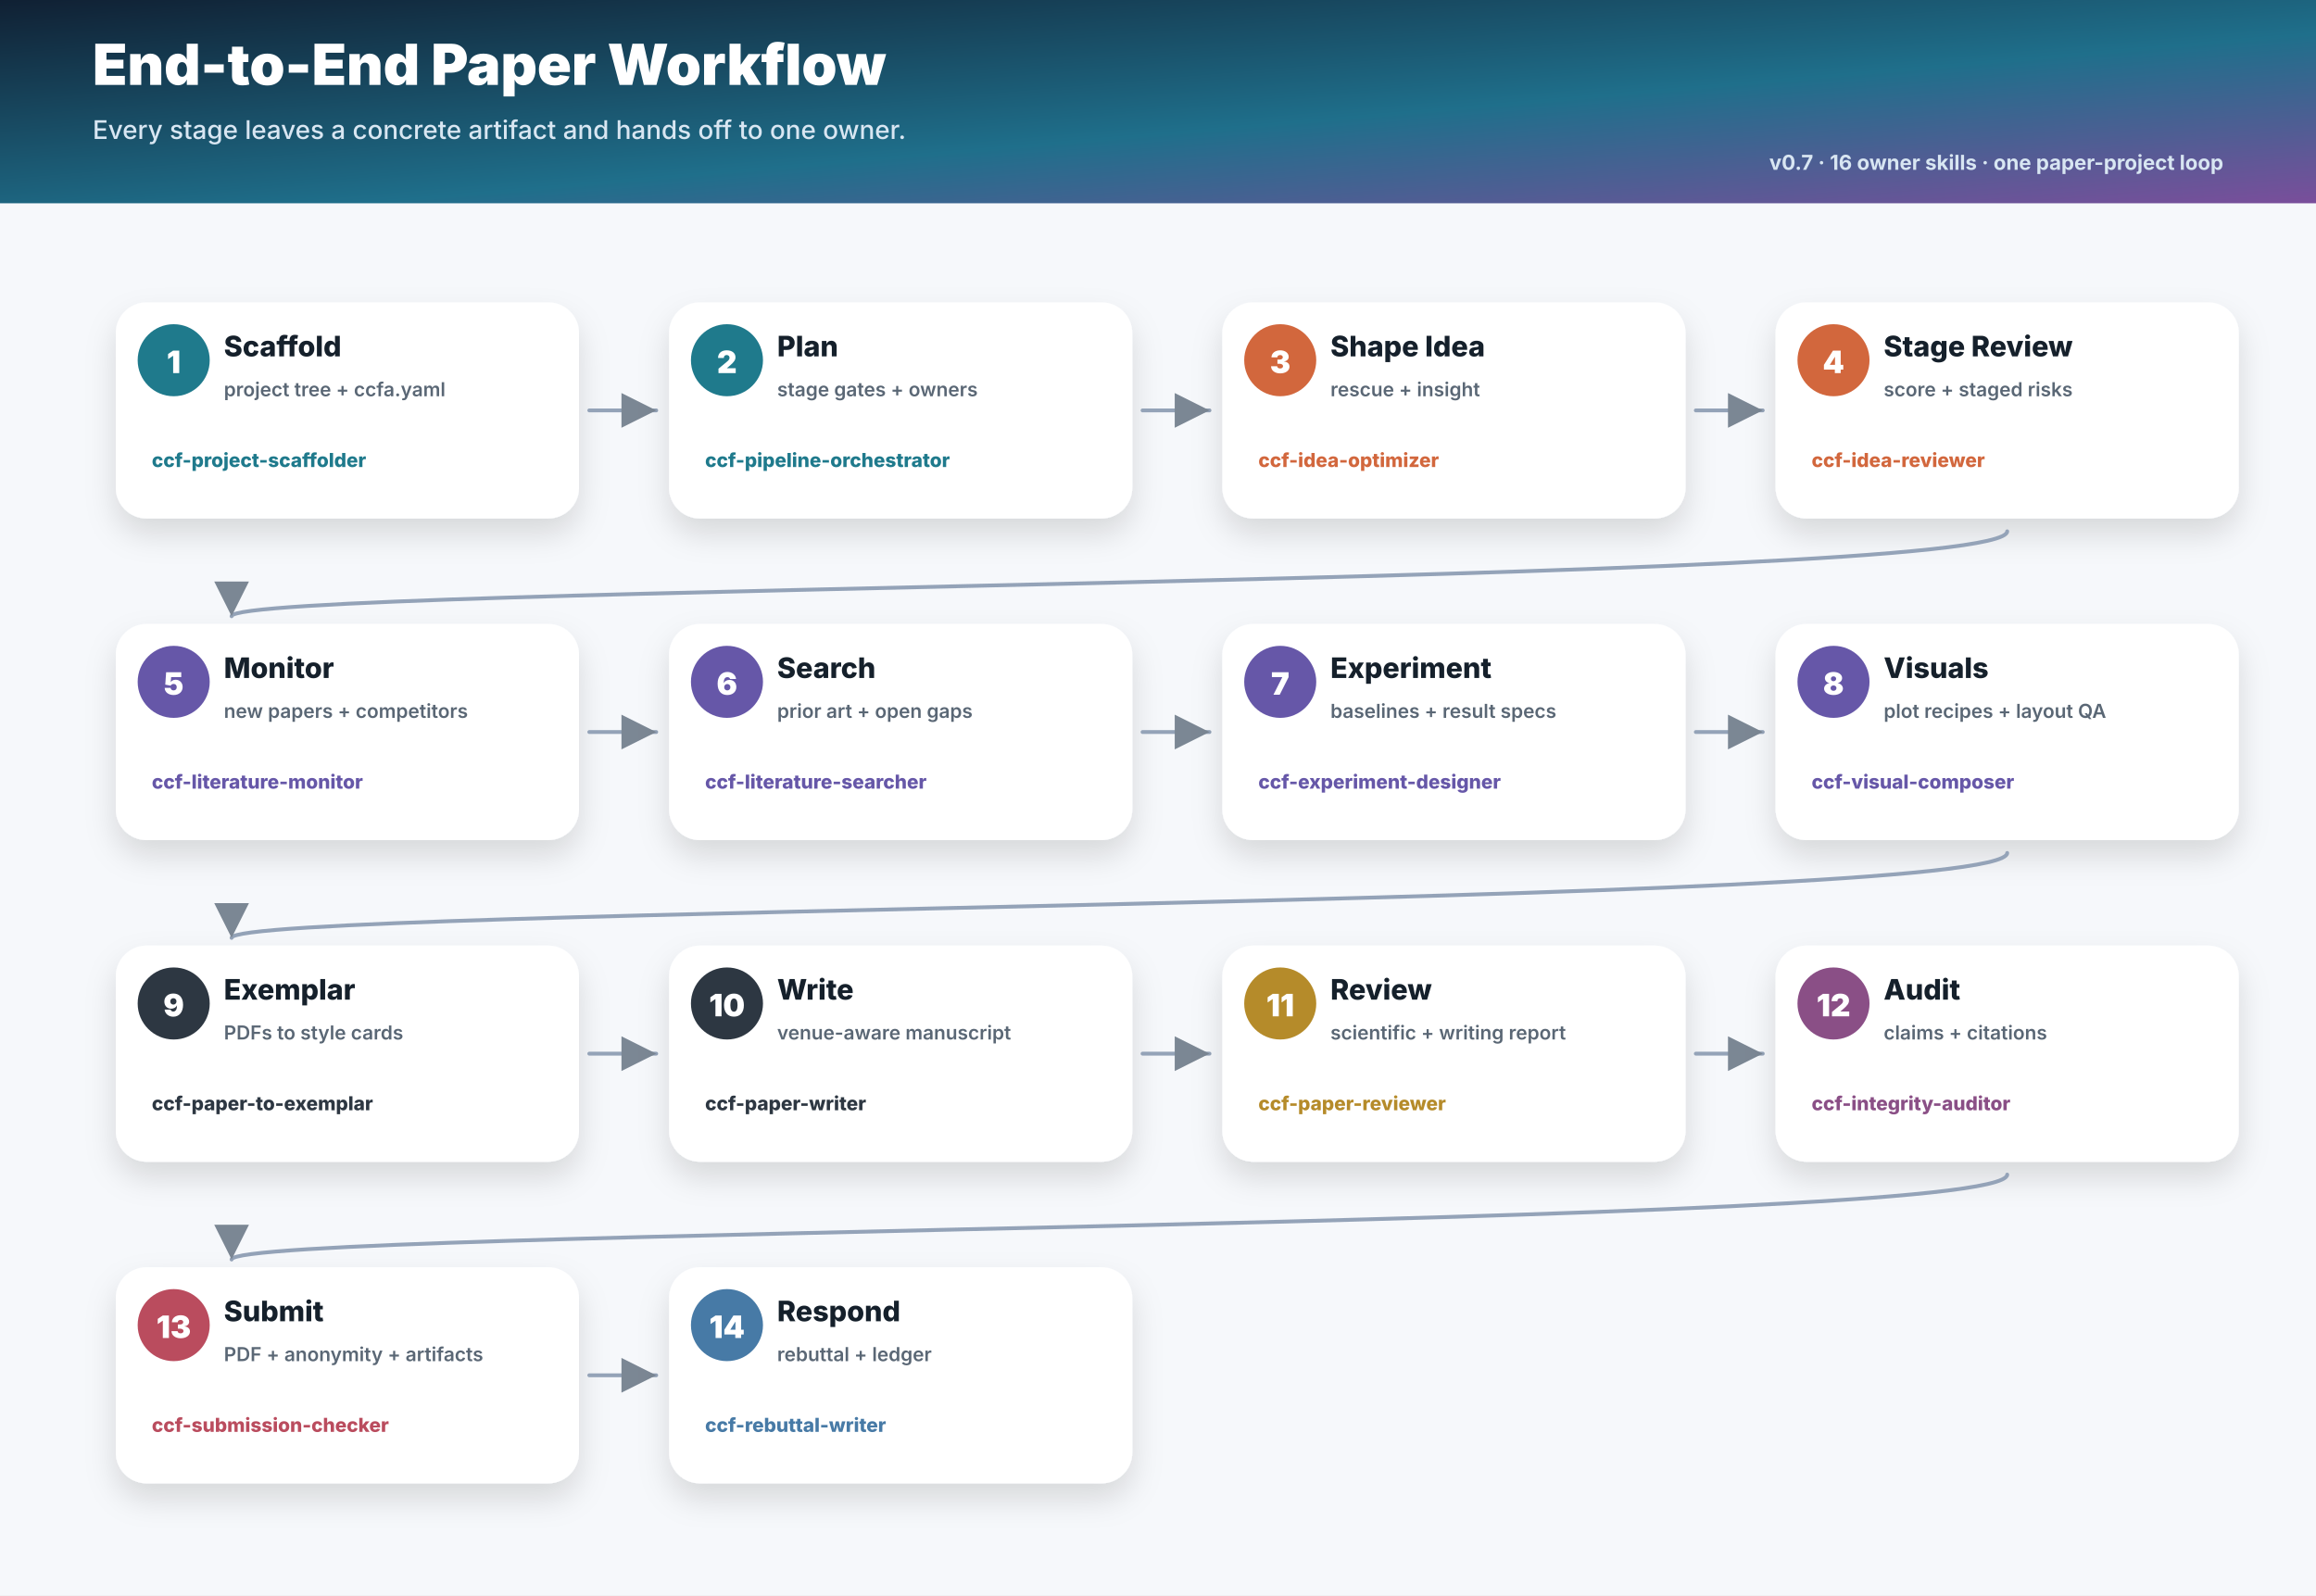
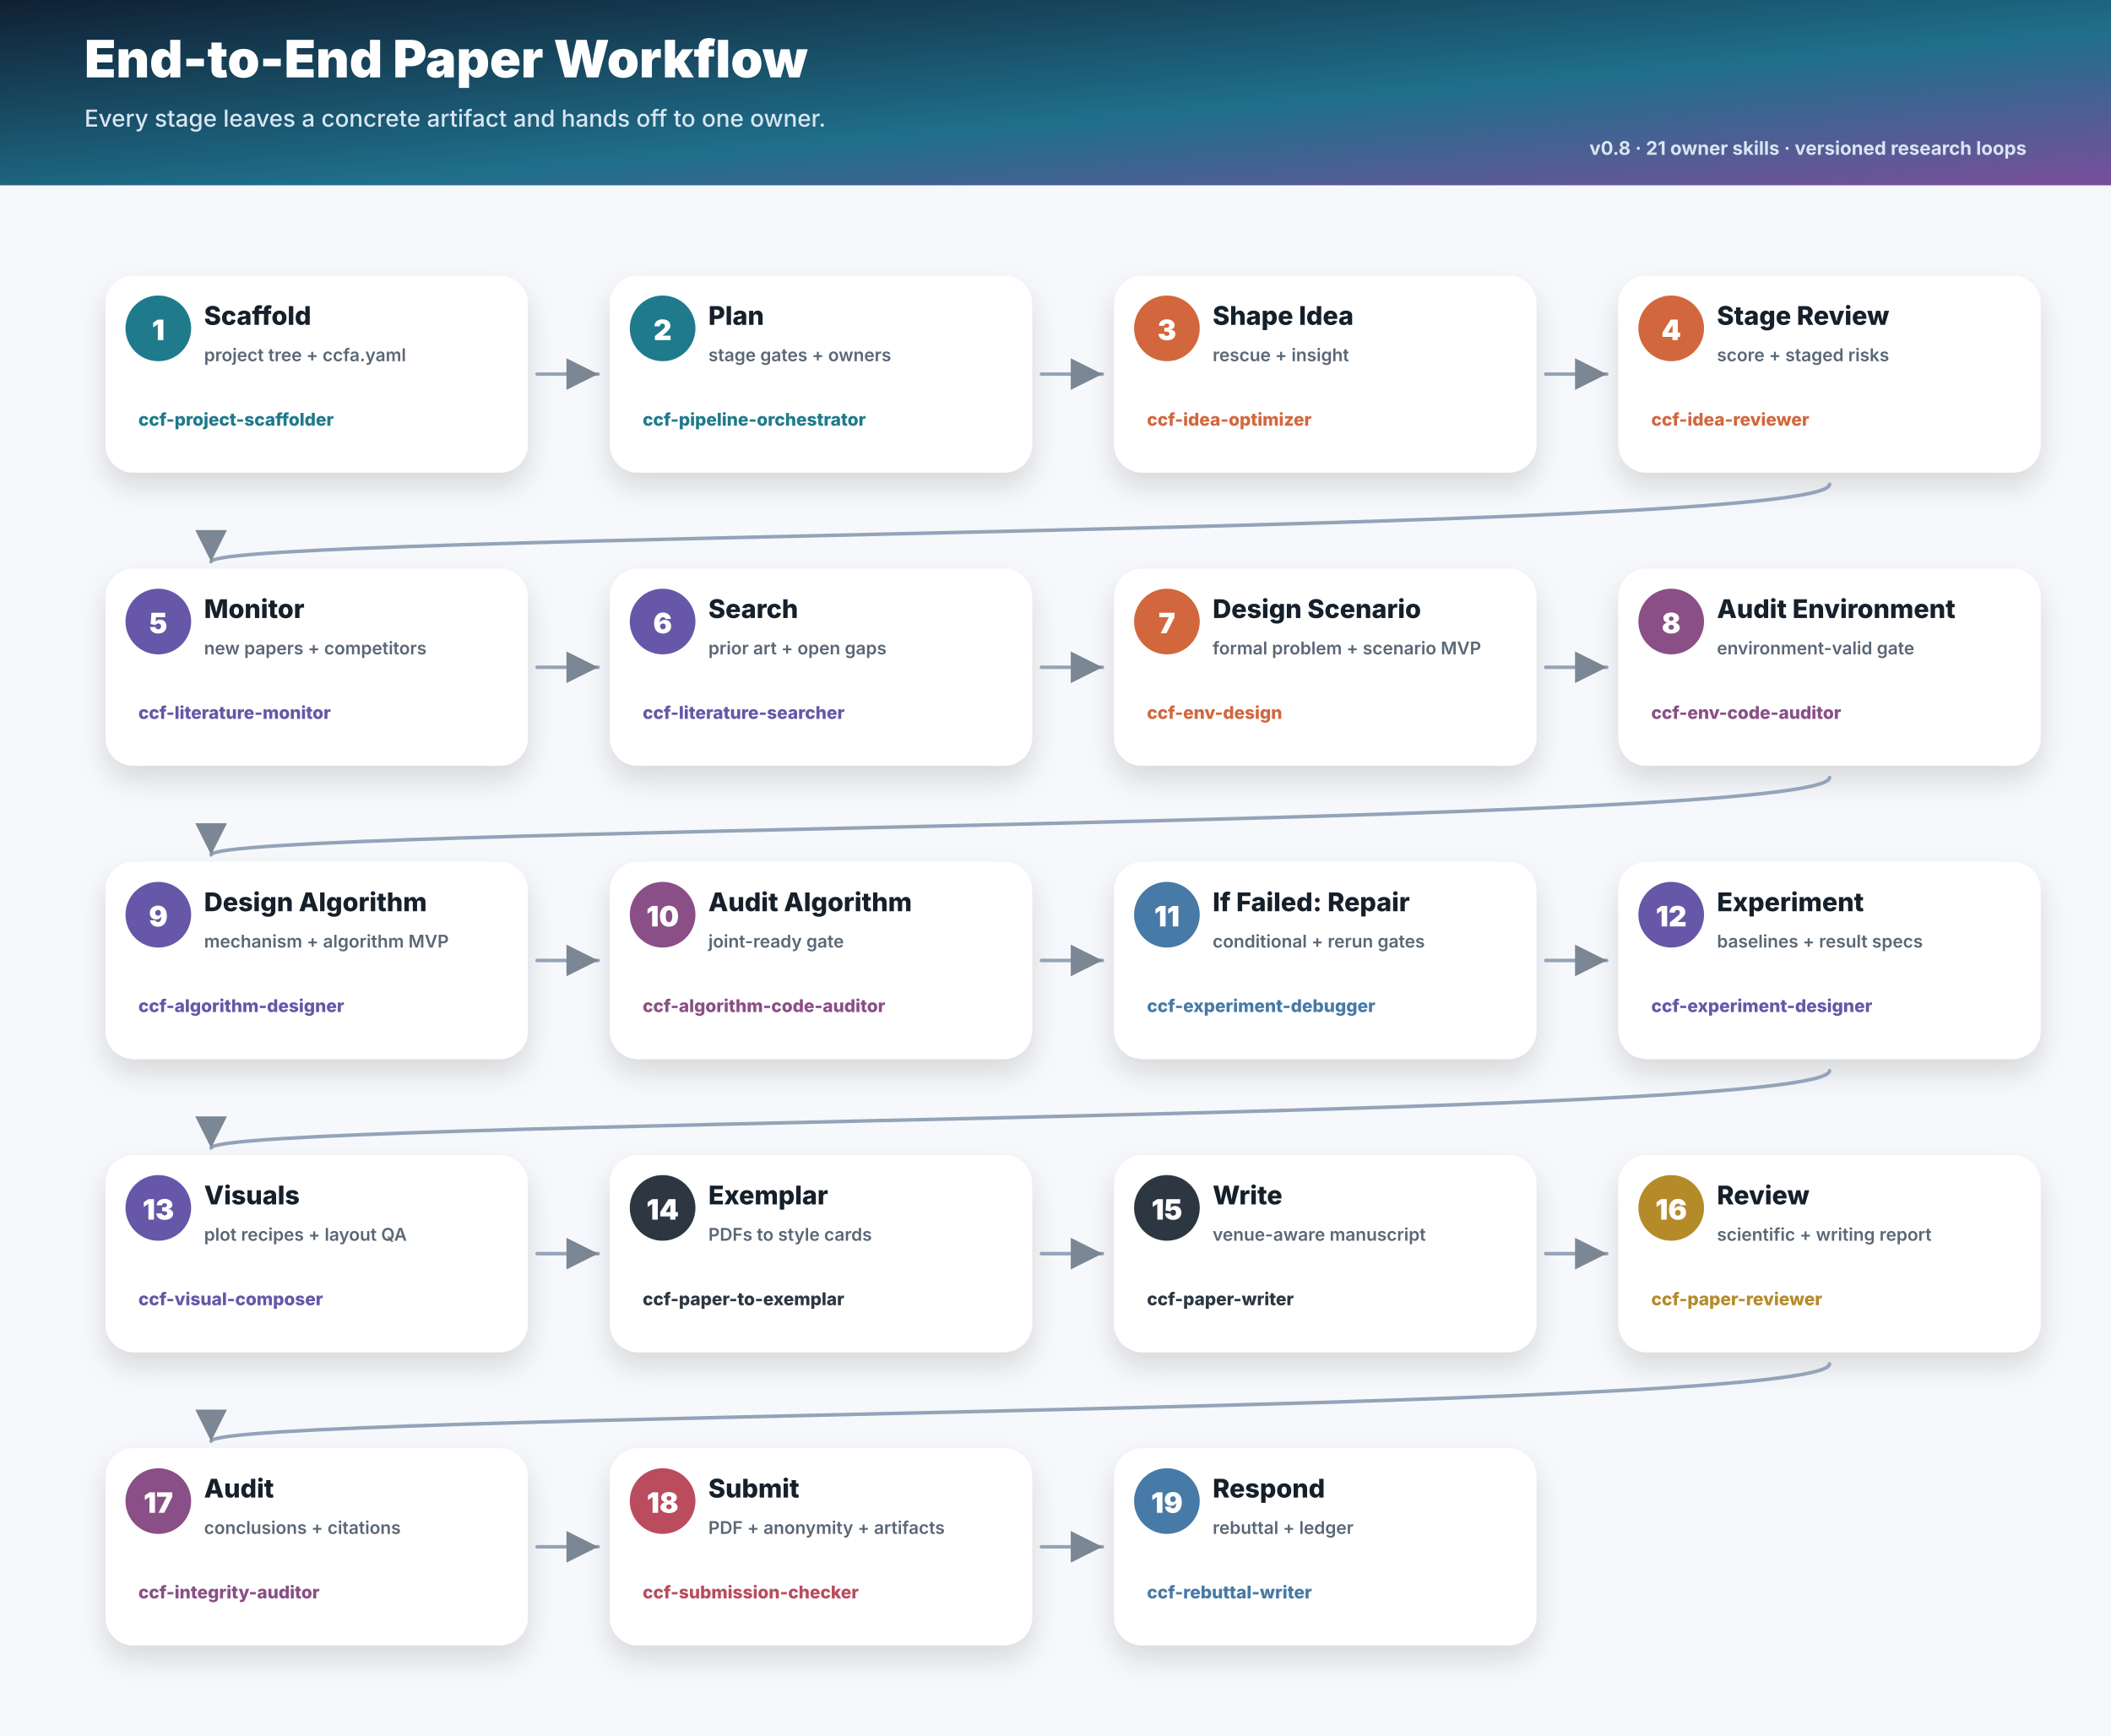
- <svg xmlns="http://www.w3.org/2000/svg" width="1800" height="1240" viewBox="0 0 1800 1240">
+ <svg xmlns="http://www.w3.org/2000/svg" width="1800" height="1480" viewBox="0 0 1800 1480">
  <defs>
    <linearGradient id="header" x1="0" y1="0" x2="1" y2="1">
      <stop offset="0" stop-color="#102033" />
      <stop offset="0.58" stop-color="#1F6F8B" />
      <stop offset="1" stop-color="#7A4E9B" />
    </linearGradient>
    <filter id="shadow" x="-20%" y="-20%" width="140%" height="160%">
      <feDropShadow dx="0" dy="12" stdDeviation="12" flood-color="#0B1826" flood-opacity="0.13" />
    </filter>
    <marker id="arrow" markerWidth="13" markerHeight="13" refX="11" refY="6.5" orient="auto">
      <path d="M2,2 L11,6.5 L2,11 Z" fill="#7B8794" />
    </marker>
  </defs>
  <style>text{font-family:Inter, Segoe UI, Arial, sans-serif;dominant-baseline:auto} .mono{font-family:Consolas,Menlo,monospace}</style>
-   <rect x="0" y="0" width="1800" height="1240" rx="0" fill="#F6F8FB" stroke="none" stroke-width="2" />
+   <rect x="0" y="0" width="1800" height="1480" rx="0" fill="#F6F8FB" stroke="none" stroke-width="2" />
  <rect x="0" y="0" width="1800" height="158" rx="0" fill="url(#header)" stroke="none" stroke-width="2" />
  <text x="72" y="66" font-size="44" font-weight="850" fill="#FFFFFF" text-anchor="start">End-to-End Paper Workflow</text>
  <text x="72" y="108" font-size="20" font-weight="500" fill="#D8E6F2" text-anchor="start">Every stage leaves a concrete artifact and hands off to one owner.</text>
-   <text x="1728" y="132" font-size="16" font-weight="650" fill="#D8E6F2" text-anchor="end">v0.7 · 16 owner skills · one paper-project loop</text>
+   <text x="1728" y="132" font-size="16" font-weight="650" fill="#D8E6F2" text-anchor="end">v0.8 · 21 owner skills · versioned research loops</text>
  <rect x="90" y="235" width="360" height="168" rx="24" fill="#FFFFFF" stroke="none" stroke-width="2" filter="url(#shadow)" />
  <circle cx="135" cy="280" r="28" fill="#1F7A8C" />
  <text x="135" y="290" font-size="24" font-weight="850" fill="#FFFFFF" text-anchor="middle">1</text>
  <text x="174" y="277" font-size="22" font-weight="840" fill="#15202B" text-anchor="start">Scaffold</text>
  <text x="174" y="308" font-size="15" font-weight="560" fill="#5A6775" text-anchor="start">project tree + ccfa.yaml</text>
  <text x="118" y="363" font-size="15" font-weight="760" fill="#1F7A8C" text-anchor="start">ccf-project-scaffolder</text>
  <line x1="458" y1="319" x2="510" y2="319" stroke="#94A3B8" stroke-width="3" stroke-linecap="round" marker-end="url(#arrow)" />
  <rect x="520" y="235" width="360" height="168" rx="24" fill="#FFFFFF" stroke="none" stroke-width="2" filter="url(#shadow)" />
  <circle cx="565" cy="280" r="28" fill="#1F7A8C" />
  <text x="565" y="290" font-size="24" font-weight="850" fill="#FFFFFF" text-anchor="middle">2</text>
  <text x="604" y="277" font-size="22" font-weight="840" fill="#15202B" text-anchor="start">Plan</text>
  <text x="604" y="308" font-size="15" font-weight="560" fill="#5A6775" text-anchor="start">stage gates + owners</text>
  <text x="548" y="363" font-size="15" font-weight="760" fill="#1F7A8C" text-anchor="start">ccf-pipeline-orchestrator</text>
  <line x1="888" y1="319" x2="940" y2="319" stroke="#94A3B8" stroke-width="3" stroke-linecap="round" marker-end="url(#arrow)" />
  <rect x="950" y="235" width="360" height="168" rx="24" fill="#FFFFFF" stroke="none" stroke-width="2" filter="url(#shadow)" />
  <circle cx="995" cy="280" r="28" fill="#D2673D" />
  <text x="995" y="290" font-size="24" font-weight="850" fill="#FFFFFF" text-anchor="middle">3</text>
  <text x="1034" y="277" font-size="22" font-weight="840" fill="#15202B" text-anchor="start">Shape Idea</text>
  <text x="1034" y="308" font-size="15" font-weight="560" fill="#5A6775" text-anchor="start">rescue + insight</text>
  <text x="978" y="363" font-size="15" font-weight="760" fill="#D2673D" text-anchor="start">ccf-idea-optimizer</text>
  <line x1="1318" y1="319" x2="1370" y2="319" stroke="#94A3B8" stroke-width="3" stroke-linecap="round" marker-end="url(#arrow)" />
  <rect x="1380" y="235" width="360" height="168" rx="24" fill="#FFFFFF" stroke="none" stroke-width="2" filter="url(#shadow)" />
  <circle cx="1425" cy="280" r="28" fill="#D2673D" />
  <text x="1425" y="290" font-size="24" font-weight="850" fill="#FFFFFF" text-anchor="middle">4</text>
  <text x="1464" y="277" font-size="22" font-weight="840" fill="#15202B" text-anchor="start">Stage Review</text>
  <text x="1464" y="308" font-size="15" font-weight="560" fill="#5A6775" text-anchor="start">score + staged risks</text>
  <text x="1408" y="363" font-size="15" font-weight="760" fill="#D2673D" text-anchor="start">ccf-idea-reviewer</text>
  <path d="M1560 413 C1560 455, 180 455, 180 479" fill="none" stroke="#94A3B8" stroke-width="3" stroke-linecap="round" stroke-linejoin="round" marker-end="url(#arrow)" />
  <rect x="90" y="485" width="360" height="168" rx="24" fill="#FFFFFF" stroke="none" stroke-width="2" filter="url(#shadow)" />
  <circle cx="135" cy="530" r="28" fill="#6657A8" />
  <text x="135" y="540" font-size="24" font-weight="850" fill="#FFFFFF" text-anchor="middle">5</text>
  <text x="174" y="527" font-size="22" font-weight="840" fill="#15202B" text-anchor="start">Monitor</text>
  <text x="174" y="558" font-size="15" font-weight="560" fill="#5A6775" text-anchor="start">new papers + competitors</text>
  <text x="118" y="613" font-size="15" font-weight="760" fill="#6657A8" text-anchor="start">ccf-literature-monitor</text>
  <line x1="458" y1="569" x2="510" y2="569" stroke="#94A3B8" stroke-width="3" stroke-linecap="round" marker-end="url(#arrow)" />
  <rect x="520" y="485" width="360" height="168" rx="24" fill="#FFFFFF" stroke="none" stroke-width="2" filter="url(#shadow)" />
  <circle cx="565" cy="530" r="28" fill="#6657A8" />
  <text x="565" y="540" font-size="24" font-weight="850" fill="#FFFFFF" text-anchor="middle">6</text>
  <text x="604" y="527" font-size="22" font-weight="840" fill="#15202B" text-anchor="start">Search</text>
  <text x="604" y="558" font-size="15" font-weight="560" fill="#5A6775" text-anchor="start">prior art + open gaps</text>
  <text x="548" y="613" font-size="15" font-weight="760" fill="#6657A8" text-anchor="start">ccf-literature-searcher</text>
  <line x1="888" y1="569" x2="940" y2="569" stroke="#94A3B8" stroke-width="3" stroke-linecap="round" marker-end="url(#arrow)" />
  <rect x="950" y="485" width="360" height="168" rx="24" fill="#FFFFFF" stroke="none" stroke-width="2" filter="url(#shadow)" />
-   <circle cx="995" cy="530" r="28" fill="#6657A8" />
+   <circle cx="995" cy="530" r="28" fill="#D2673D" />
  <text x="995" y="540" font-size="24" font-weight="850" fill="#FFFFFF" text-anchor="middle">7</text>
-   <text x="1034" y="527" font-size="22" font-weight="840" fill="#15202B" text-anchor="start">Experiment</text>
-   <text x="1034" y="558" font-size="15" font-weight="560" fill="#5A6775" text-anchor="start">baselines + result specs</text>
-   <text x="978" y="613" font-size="15" font-weight="760" fill="#6657A8" text-anchor="start">ccf-experiment-designer</text>
+   <text x="1034" y="527" font-size="22" font-weight="840" fill="#15202B" text-anchor="start">Design Scenario</text>
+   <text x="1034" y="558" font-size="15" font-weight="560" fill="#5A6775" text-anchor="start">formal problem + scenario MVP</text>
+   <text x="978" y="613" font-size="15" font-weight="760" fill="#D2673D" text-anchor="start">ccf-env-design</text>
  <line x1="1318" y1="569" x2="1370" y2="569" stroke="#94A3B8" stroke-width="3" stroke-linecap="round" marker-end="url(#arrow)" />
  <rect x="1380" y="485" width="360" height="168" rx="24" fill="#FFFFFF" stroke="none" stroke-width="2" filter="url(#shadow)" />
-   <circle cx="1425" cy="530" r="28" fill="#6657A8" />
+   <circle cx="1425" cy="530" r="28" fill="#8A4F86" />
  <text x="1425" y="540" font-size="24" font-weight="850" fill="#FFFFFF" text-anchor="middle">8</text>
-   <text x="1464" y="527" font-size="22" font-weight="840" fill="#15202B" text-anchor="start">Visuals</text>
-   <text x="1464" y="558" font-size="15" font-weight="560" fill="#5A6775" text-anchor="start">plot recipes + layout QA</text>
-   <text x="1408" y="613" font-size="15" font-weight="760" fill="#6657A8" text-anchor="start">ccf-visual-composer</text>
+   <text x="1464" y="527" font-size="22" font-weight="840" fill="#15202B" text-anchor="start">Audit Environment</text>
+   <text x="1464" y="558" font-size="15" font-weight="560" fill="#5A6775" text-anchor="start">environment-valid gate</text>
+   <text x="1408" y="613" font-size="15" font-weight="760" fill="#8A4F86" text-anchor="start">ccf-env-code-auditor</text>
  <path d="M1560 663 C1560 705, 180 705, 180 729" fill="none" stroke="#94A3B8" stroke-width="3" stroke-linecap="round" stroke-linejoin="round" marker-end="url(#arrow)" />
  <rect x="90" y="735" width="360" height="168" rx="24" fill="#FFFFFF" stroke="none" stroke-width="2" filter="url(#shadow)" />
-   <circle cx="135" cy="780" r="28" fill="#2D3742" />
+   <circle cx="135" cy="780" r="28" fill="#6657A8" />
  <text x="135" y="790" font-size="24" font-weight="850" fill="#FFFFFF" text-anchor="middle">9</text>
-   <text x="174" y="777" font-size="22" font-weight="840" fill="#15202B" text-anchor="start">Exemplar</text>
-   <text x="174" y="808" font-size="15" font-weight="560" fill="#5A6775" text-anchor="start">PDFs to style cards</text>
-   <text x="118" y="863" font-size="15" font-weight="760" fill="#2D3742" text-anchor="start">ccf-paper-to-exemplar</text>
+   <text x="174" y="777" font-size="22" font-weight="840" fill="#15202B" text-anchor="start">Design Algorithm</text>
+   <text x="174" y="808" font-size="15" font-weight="560" fill="#5A6775" text-anchor="start">mechanism + algorithm MVP</text>
+   <text x="118" y="863" font-size="15" font-weight="760" fill="#6657A8" text-anchor="start">ccf-algorithm-designer</text>
  <line x1="458" y1="819" x2="510" y2="819" stroke="#94A3B8" stroke-width="3" stroke-linecap="round" marker-end="url(#arrow)" />
  <rect x="520" y="735" width="360" height="168" rx="24" fill="#FFFFFF" stroke="none" stroke-width="2" filter="url(#shadow)" />
-   <circle cx="565" cy="780" r="28" fill="#2D3742" />
+   <circle cx="565" cy="780" r="28" fill="#8A4F86" />
  <text x="565" y="790" font-size="24" font-weight="850" fill="#FFFFFF" text-anchor="middle">10</text>
-   <text x="604" y="777" font-size="22" font-weight="840" fill="#15202B" text-anchor="start">Write</text>
-   <text x="604" y="808" font-size="15" font-weight="560" fill="#5A6775" text-anchor="start">venue-aware manuscript</text>
-   <text x="548" y="863" font-size="15" font-weight="760" fill="#2D3742" text-anchor="start">ccf-paper-writer</text>
+   <text x="604" y="777" font-size="22" font-weight="840" fill="#15202B" text-anchor="start">Audit Algorithm</text>
+   <text x="604" y="808" font-size="15" font-weight="560" fill="#5A6775" text-anchor="start">joint-ready gate</text>
+   <text x="548" y="863" font-size="15" font-weight="760" fill="#8A4F86" text-anchor="start">ccf-algorithm-code-auditor</text>
  <line x1="888" y1="819" x2="940" y2="819" stroke="#94A3B8" stroke-width="3" stroke-linecap="round" marker-end="url(#arrow)" />
  <rect x="950" y="735" width="360" height="168" rx="24" fill="#FFFFFF" stroke="none" stroke-width="2" filter="url(#shadow)" />
-   <circle cx="995" cy="780" r="28" fill="#B58B2A" />
+   <circle cx="995" cy="780" r="28" fill="#477AA6" />
  <text x="995" y="790" font-size="24" font-weight="850" fill="#FFFFFF" text-anchor="middle">11</text>
-   <text x="1034" y="777" font-size="22" font-weight="840" fill="#15202B" text-anchor="start">Review</text>
-   <text x="1034" y="808" font-size="15" font-weight="560" fill="#5A6775" text-anchor="start">scientific + writing report</text>
-   <text x="978" y="863" font-size="15" font-weight="760" fill="#B58B2A" text-anchor="start">ccf-paper-reviewer</text>
+   <text x="1034" y="777" font-size="22" font-weight="840" fill="#15202B" text-anchor="start">If Failed: Repair</text>
+   <text x="1034" y="808" font-size="15" font-weight="560" fill="#5A6775" text-anchor="start">conditional + rerun gates</text>
+   <text x="978" y="863" font-size="15" font-weight="760" fill="#477AA6" text-anchor="start">ccf-experiment-debugger</text>
  <line x1="1318" y1="819" x2="1370" y2="819" stroke="#94A3B8" stroke-width="3" stroke-linecap="round" marker-end="url(#arrow)" />
  <rect x="1380" y="735" width="360" height="168" rx="24" fill="#FFFFFF" stroke="none" stroke-width="2" filter="url(#shadow)" />
-   <circle cx="1425" cy="780" r="28" fill="#8A4F86" />
+   <circle cx="1425" cy="780" r="28" fill="#6657A8" />
  <text x="1425" y="790" font-size="24" font-weight="850" fill="#FFFFFF" text-anchor="middle">12</text>
-   <text x="1464" y="777" font-size="22" font-weight="840" fill="#15202B" text-anchor="start">Audit</text>
-   <text x="1464" y="808" font-size="15" font-weight="560" fill="#5A6775" text-anchor="start">claims + citations</text>
-   <text x="1408" y="863" font-size="15" font-weight="760" fill="#8A4F86" text-anchor="start">ccf-integrity-auditor</text>
+   <text x="1464" y="777" font-size="22" font-weight="840" fill="#15202B" text-anchor="start">Experiment</text>
+   <text x="1464" y="808" font-size="15" font-weight="560" fill="#5A6775" text-anchor="start">baselines + result specs</text>
+   <text x="1408" y="863" font-size="15" font-weight="760" fill="#6657A8" text-anchor="start">ccf-experiment-designer</text>
  <path d="M1560 913 C1560 955, 180 955, 180 979" fill="none" stroke="#94A3B8" stroke-width="3" stroke-linecap="round" stroke-linejoin="round" marker-end="url(#arrow)" />
  <rect x="90" y="985" width="360" height="168" rx="24" fill="#FFFFFF" stroke="none" stroke-width="2" filter="url(#shadow)" />
-   <circle cx="135" cy="1030" r="28" fill="#BA4C5E" />
+   <circle cx="135" cy="1030" r="28" fill="#6657A8" />
  <text x="135" y="1040" font-size="24" font-weight="850" fill="#FFFFFF" text-anchor="middle">13</text>
-   <text x="174" y="1027" font-size="22" font-weight="840" fill="#15202B" text-anchor="start">Submit</text>
-   <text x="174" y="1058" font-size="15" font-weight="560" fill="#5A6775" text-anchor="start">PDF + anonymity + artifacts</text>
-   <text x="118" y="1113" font-size="15" font-weight="760" fill="#BA4C5E" text-anchor="start">ccf-submission-checker</text>
+   <text x="174" y="1027" font-size="22" font-weight="840" fill="#15202B" text-anchor="start">Visuals</text>
+   <text x="174" y="1058" font-size="15" font-weight="560" fill="#5A6775" text-anchor="start">plot recipes + layout QA</text>
+   <text x="118" y="1113" font-size="15" font-weight="760" fill="#6657A8" text-anchor="start">ccf-visual-composer</text>
  <line x1="458" y1="1069" x2="510" y2="1069" stroke="#94A3B8" stroke-width="3" stroke-linecap="round" marker-end="url(#arrow)" />
  <rect x="520" y="985" width="360" height="168" rx="24" fill="#FFFFFF" stroke="none" stroke-width="2" filter="url(#shadow)" />
-   <circle cx="565" cy="1030" r="28" fill="#477AA6" />
+   <circle cx="565" cy="1030" r="28" fill="#2D3742" />
  <text x="565" y="1040" font-size="24" font-weight="850" fill="#FFFFFF" text-anchor="middle">14</text>
-   <text x="604" y="1027" font-size="22" font-weight="840" fill="#15202B" text-anchor="start">Respond</text>
-   <text x="604" y="1058" font-size="15" font-weight="560" fill="#5A6775" text-anchor="start">rebuttal + ledger</text>
-   <text x="548" y="1113" font-size="15" font-weight="760" fill="#477AA6" text-anchor="start">ccf-rebuttal-writer</text>
+   <text x="604" y="1027" font-size="22" font-weight="840" fill="#15202B" text-anchor="start">Exemplar</text>
+   <text x="604" y="1058" font-size="15" font-weight="560" fill="#5A6775" text-anchor="start">PDFs to style cards</text>
+   <text x="548" y="1113" font-size="15" font-weight="760" fill="#2D3742" text-anchor="start">ccf-paper-to-exemplar</text>
+   <line x1="888" y1="1069" x2="940" y2="1069" stroke="#94A3B8" stroke-width="3" stroke-linecap="round" marker-end="url(#arrow)" />
+   <rect x="950" y="985" width="360" height="168" rx="24" fill="#FFFFFF" stroke="none" stroke-width="2" filter="url(#shadow)" />
+   <circle cx="995" cy="1030" r="28" fill="#2D3742" />
+   <text x="995" y="1040" font-size="24" font-weight="850" fill="#FFFFFF" text-anchor="middle">15</text>
+   <text x="1034" y="1027" font-size="22" font-weight="840" fill="#15202B" text-anchor="start">Write</text>
+   <text x="1034" y="1058" font-size="15" font-weight="560" fill="#5A6775" text-anchor="start">venue-aware manuscript</text>
+   <text x="978" y="1113" font-size="15" font-weight="760" fill="#2D3742" text-anchor="start">ccf-paper-writer</text>
+   <line x1="1318" y1="1069" x2="1370" y2="1069" stroke="#94A3B8" stroke-width="3" stroke-linecap="round" marker-end="url(#arrow)" />
+   <rect x="1380" y="985" width="360" height="168" rx="24" fill="#FFFFFF" stroke="none" stroke-width="2" filter="url(#shadow)" />
+   <circle cx="1425" cy="1030" r="28" fill="#B58B2A" />
+   <text x="1425" y="1040" font-size="24" font-weight="850" fill="#FFFFFF" text-anchor="middle">16</text>
+   <text x="1464" y="1027" font-size="22" font-weight="840" fill="#15202B" text-anchor="start">Review</text>
+   <text x="1464" y="1058" font-size="15" font-weight="560" fill="#5A6775" text-anchor="start">scientific + writing report</text>
+   <text x="1408" y="1113" font-size="15" font-weight="760" fill="#B58B2A" text-anchor="start">ccf-paper-reviewer</text>
+   <path d="M1560 1163 C1560 1205, 180 1205, 180 1229" fill="none" stroke="#94A3B8" stroke-width="3" stroke-linecap="round" stroke-linejoin="round" marker-end="url(#arrow)" />
+   <rect x="90" y="1235" width="360" height="168" rx="24" fill="#FFFFFF" stroke="none" stroke-width="2" filter="url(#shadow)" />
+   <circle cx="135" cy="1280" r="28" fill="#8A4F86" />
+   <text x="135" y="1290" font-size="24" font-weight="850" fill="#FFFFFF" text-anchor="middle">17</text>
+   <text x="174" y="1277" font-size="22" font-weight="840" fill="#15202B" text-anchor="start">Audit</text>
+   <text x="174" y="1308" font-size="15" font-weight="560" fill="#5A6775" text-anchor="start">conclusions + citations</text>
+   <text x="118" y="1363" font-size="15" font-weight="760" fill="#8A4F86" text-anchor="start">ccf-integrity-auditor</text>
+   <line x1="458" y1="1319" x2="510" y2="1319" stroke="#94A3B8" stroke-width="3" stroke-linecap="round" marker-end="url(#arrow)" />
+   <rect x="520" y="1235" width="360" height="168" rx="24" fill="#FFFFFF" stroke="none" stroke-width="2" filter="url(#shadow)" />
+   <circle cx="565" cy="1280" r="28" fill="#BA4C5E" />
+   <text x="565" y="1290" font-size="24" font-weight="850" fill="#FFFFFF" text-anchor="middle">18</text>
+   <text x="604" y="1277" font-size="22" font-weight="840" fill="#15202B" text-anchor="start">Submit</text>
+   <text x="604" y="1308" font-size="15" font-weight="560" fill="#5A6775" text-anchor="start">PDF + anonymity + artifacts</text>
+   <text x="548" y="1363" font-size="15" font-weight="760" fill="#BA4C5E" text-anchor="start">ccf-submission-checker</text>
+   <line x1="888" y1="1319" x2="940" y2="1319" stroke="#94A3B8" stroke-width="3" stroke-linecap="round" marker-end="url(#arrow)" />
+   <rect x="950" y="1235" width="360" height="168" rx="24" fill="#FFFFFF" stroke="none" stroke-width="2" filter="url(#shadow)" />
+   <circle cx="995" cy="1280" r="28" fill="#477AA6" />
+   <text x="995" y="1290" font-size="24" font-weight="850" fill="#FFFFFF" text-anchor="middle">19</text>
+   <text x="1034" y="1277" font-size="22" font-weight="840" fill="#15202B" text-anchor="start">Respond</text>
+   <text x="1034" y="1308" font-size="15" font-weight="560" fill="#5A6775" text-anchor="start">rebuttal + ledger</text>
+   <text x="978" y="1363" font-size="15" font-weight="760" fill="#477AA6" text-anchor="start">ccf-rebuttal-writer</text>
</svg>
